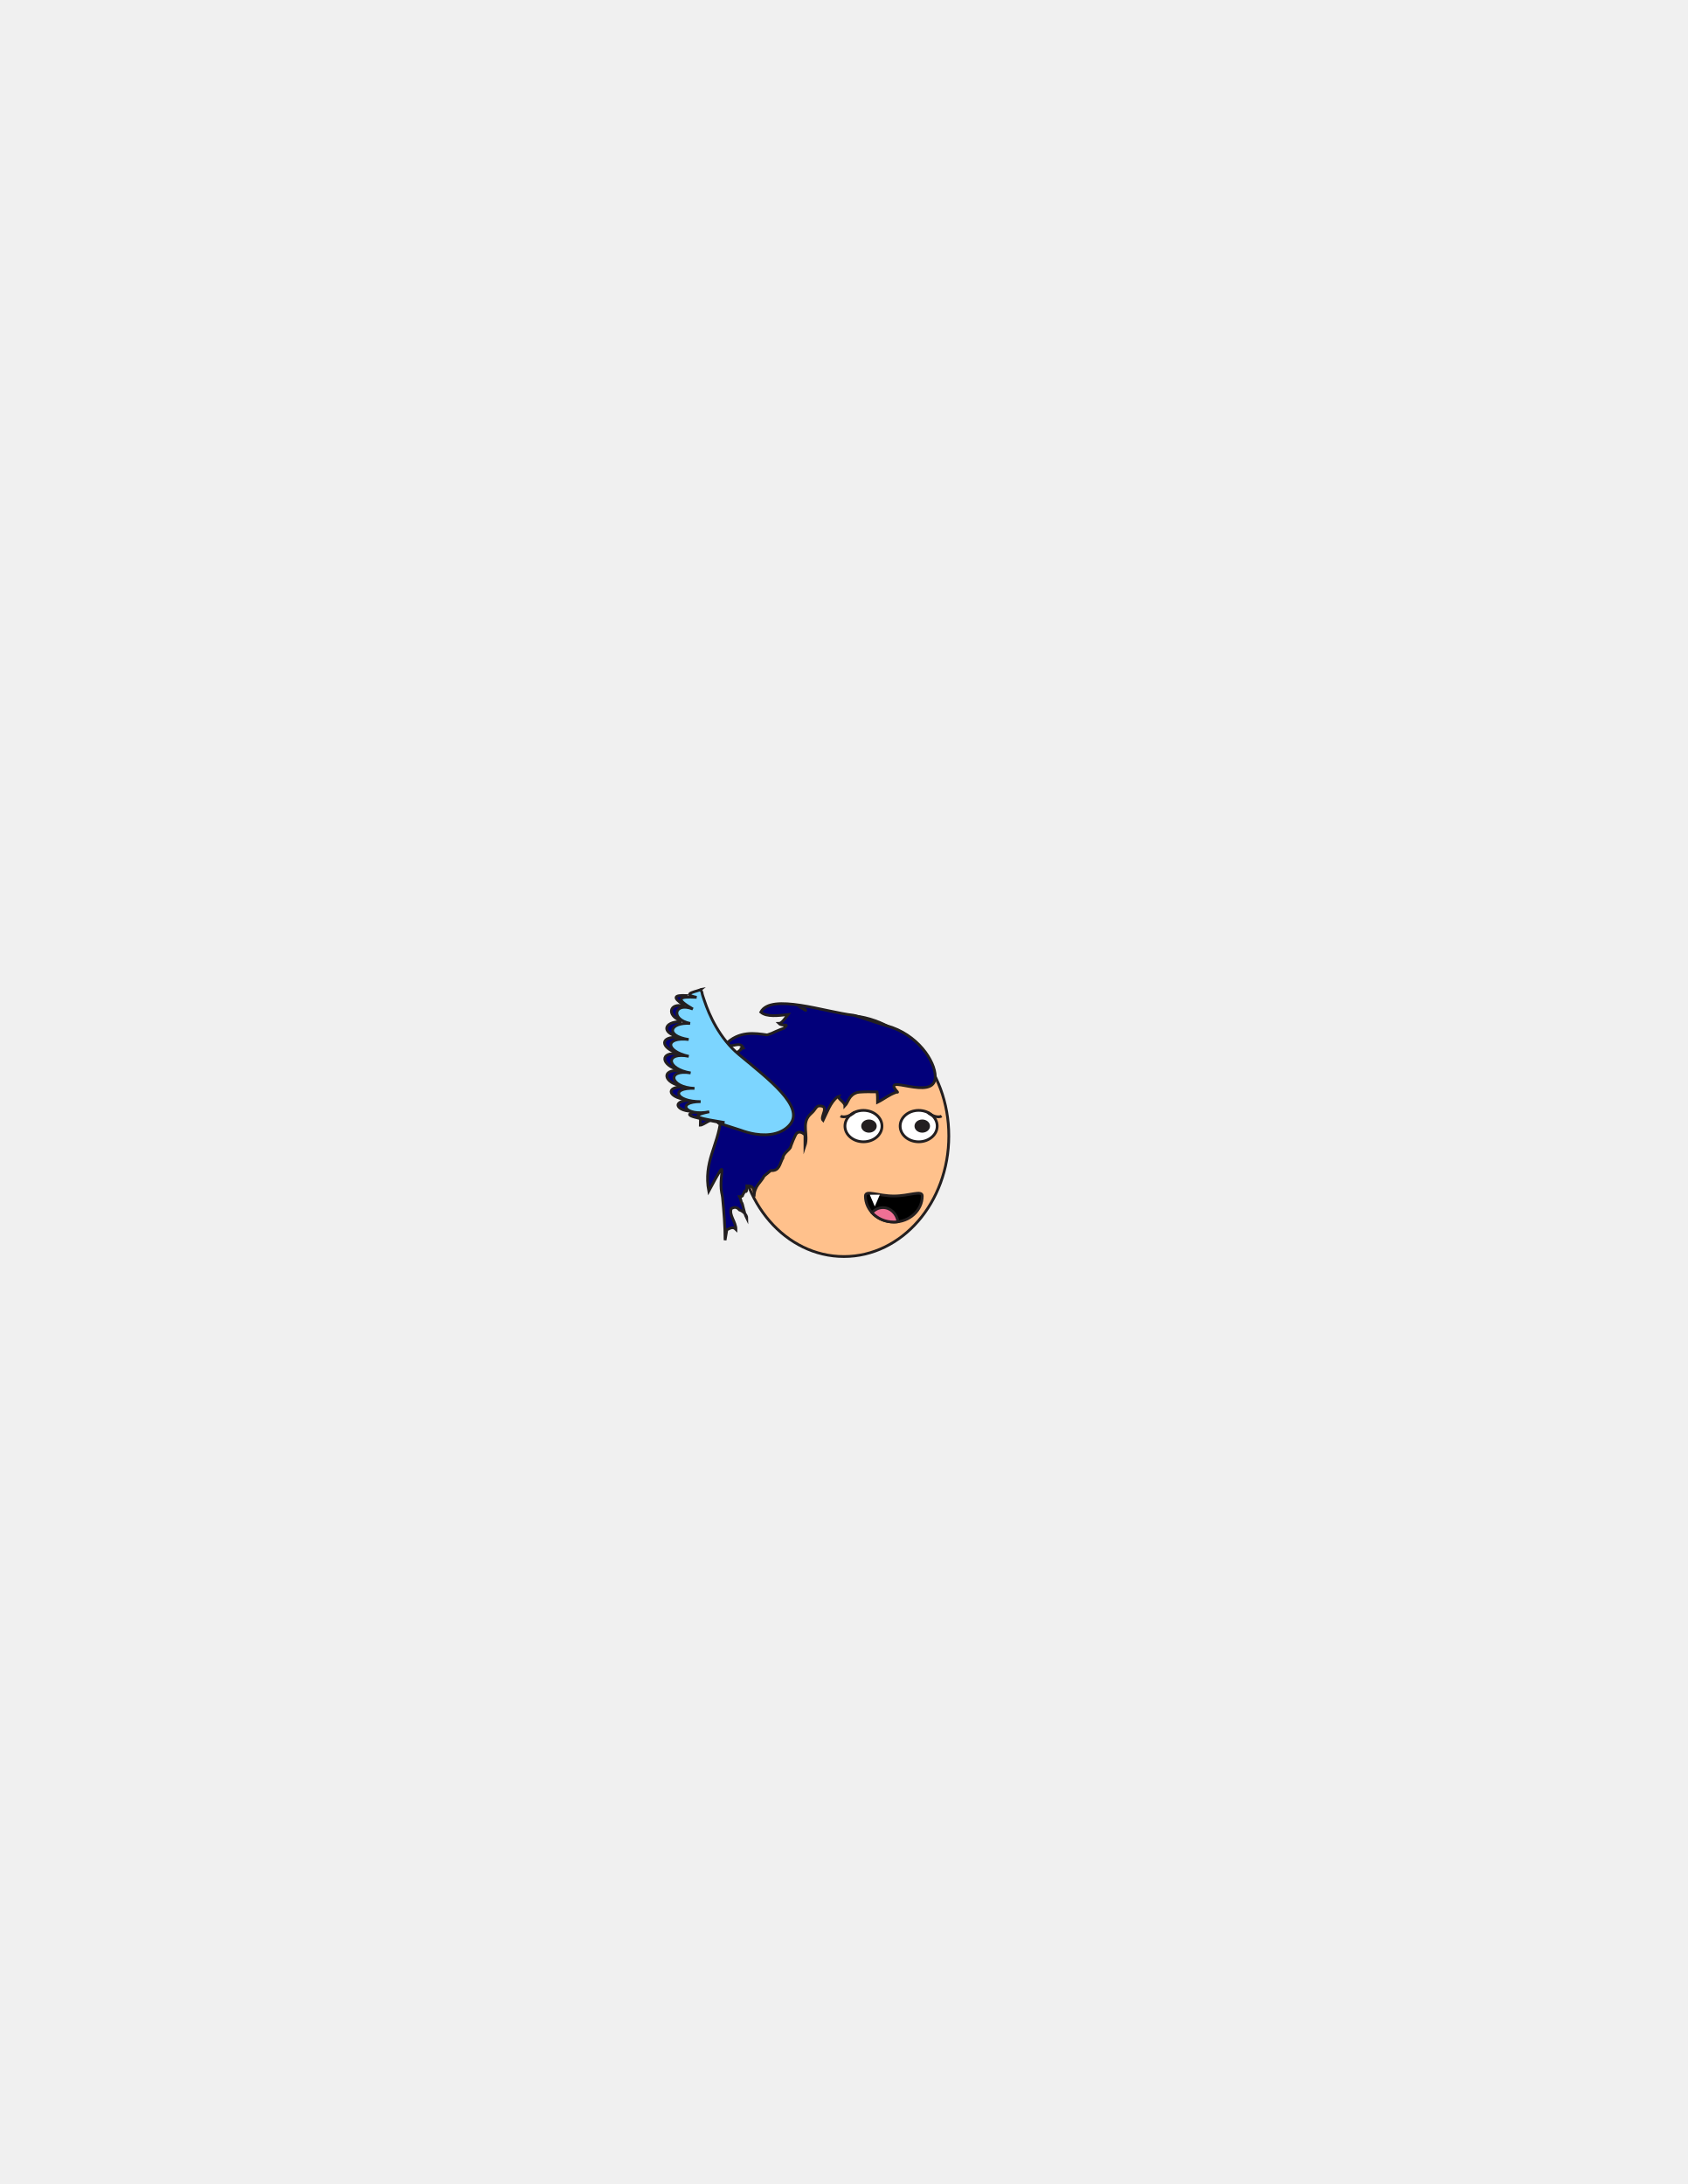
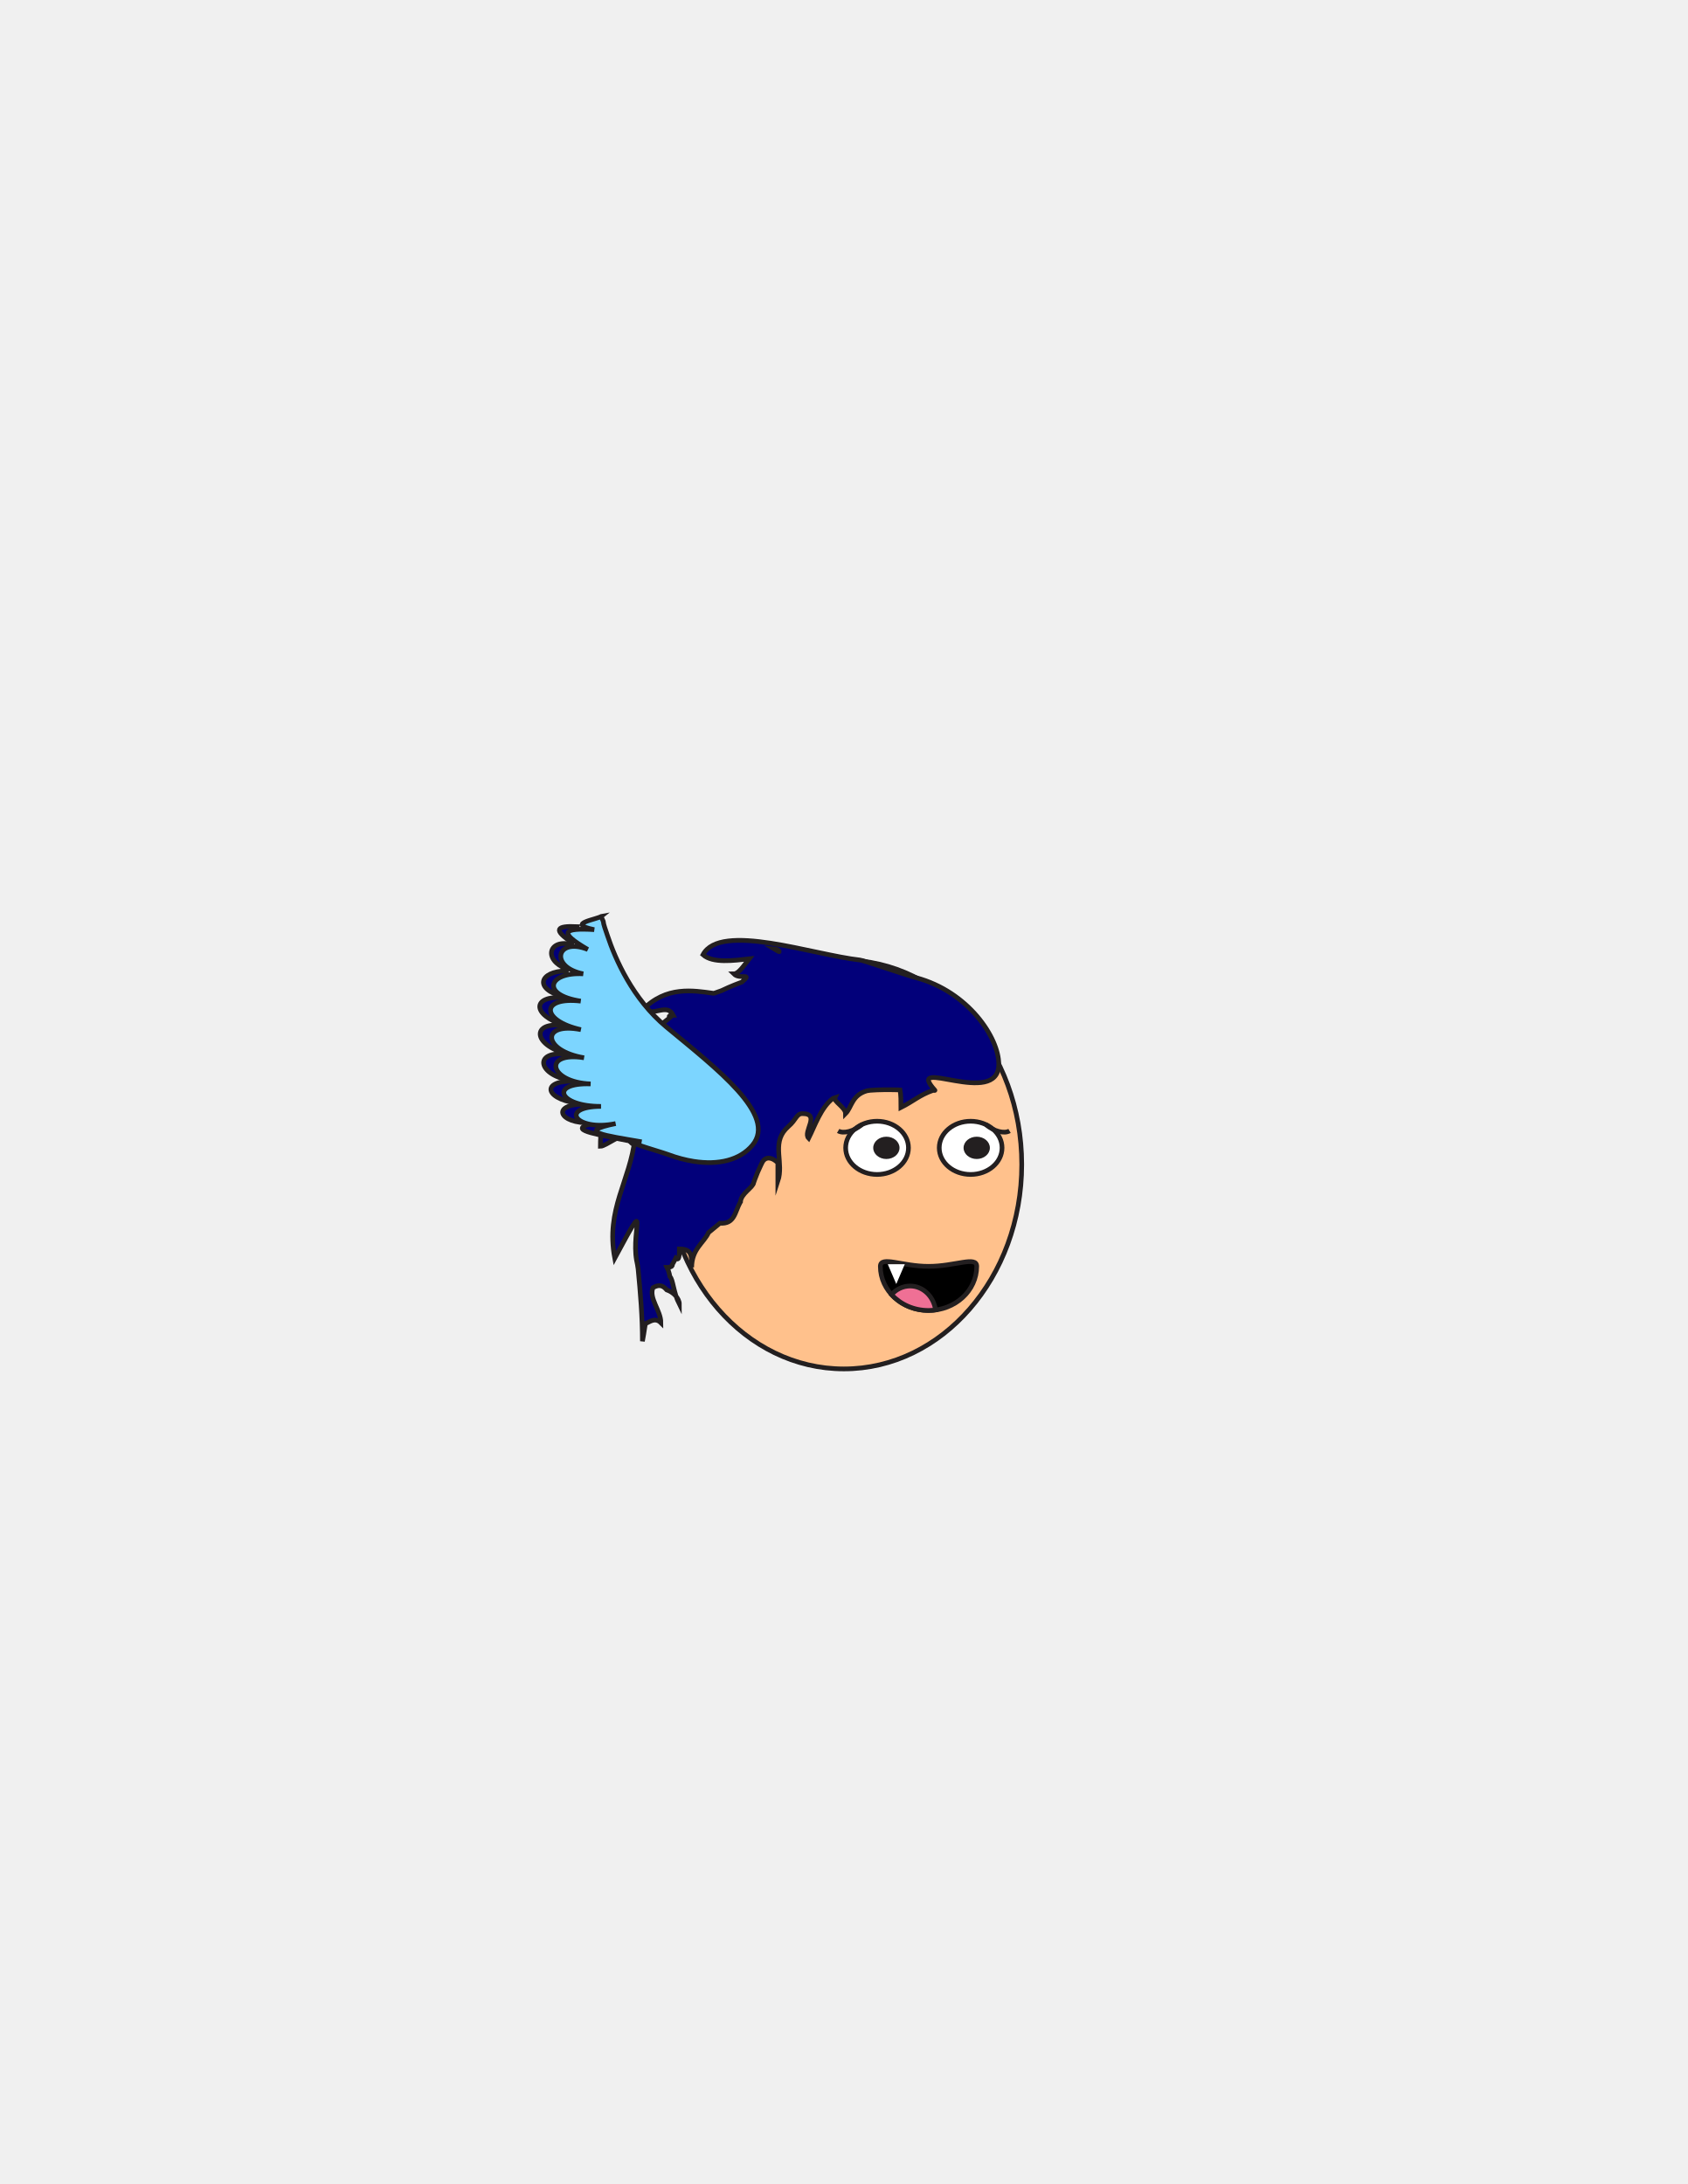
<svg xmlns="http://www.w3.org/2000/svg" version="1.1" id="Layer_1" x="0px" y="0px" width="612px" height="792px" viewBox="0 0 612 792" enable-background="new 0 0 612 792" xml:space="preserve">
-   <rect id="head_frame_1_" x="230.5" y="331.5" fill-opacity="0" fill="#231F20" width="151" height="131" />
-   <ellipse fill="#FFC18C" stroke="#231F20" stroke-miterlimit="10" cx="305.994" cy="411.922" rx="38.035" ry="43.744" />
-   <path id="PRIMARY_9_" fill="#02007A" stroke="#231F20" stroke-miterlimit="10" d="M283.882,419.922  c0.09-1.773,2.723-3.09,2.818-4.112c0.073-0.217,0.149-0.433,0.228-0.647c0.39-1.071,0.831-2.111,1.318-3.116  c0.107-0.224,0.219-0.444,0.331-0.665c0.66-1.131,1.977-1.131,3.293,0.186c0,1.316,0,2.633,0,3.949  c1.316-3.949-1.316-7.898,1.678-11.162c0.104-0.098,0.384-0.396,0.579-0.57c1.692-1.432,1.692-2.748,3.009-2.748  c3.949,0,0,3.949,1.316,5.266c1.316-2.633,2.633-6.582,5.192-8.518c0.118-0.039,0.314-0.08,0.441-0.124  c-0.368,0.743,2.265,2.06,2.265,3.376c1.316-1.316,1.316-3.949,4.563-4.882c0.255-0.041,0.49-0.076,0.709-0.107  c1.925-0.149,3.932-0.142,5.944-0.098c0.135,0.002,0.283,0.014,0.439,0.028c0.192,1.11,0.192,2.426,0.192,3.743  c2.633-1.316,3.949-2.633,6.818-3.647c0.16-0.02,0.528,0.051,0.443-0.042c-6.741-7.499,13.661,3.928,13.661-5.596  c0-5.632-6.478-15.465-17.652-18.477c-2.744-0.739-11.489-3.791-11.965-3.78c-10.174-1.117-29.92-8.167-33.649-1.147  c2.109,1.877,6.553,1.249,9.886,0.884c-1.172,1.486-2.293,3.22-3.293,3.22c1.316,1.316,4.157-0.374,1.717,1.762  c-0.253,0.095-0.505,0.189-0.756,0.285c-0.251,0.095-0.5,0.192-0.748,0.288c-0.479,0.187-0.946,0.382-1.403,0.587  c-0.475,0.208-0.938,0.424-1.409,0.652c-0.344,0.116-0.689,0.239-1.036,0.368c-0.316,0.073-0.514,0.24-0.747,0.208  c-4.185-0.574-10.108-1.67-15.155,3.595c2.633,1.316,5.266-1.536,6.582,1.097c0,0-1.316,0-0.678,0.484  c-0.184,0.156-0.367,0.306-0.537,0.435c-7.836,5.917-14.362,15.115-14.362,27.136c1.185,0,4.888-3.174,5.704-1.947  c3.16,4.757,0.412-3.508,0.658-3.51c0.358,1.187-0.145-2.951-0.354-3.918c2.452,1.104-0.927-5.471,1.879-1.833  c0.157,0.191,0.304,0.395,0.442,0.616c0.138,0.219,0.266,0.453,0.383,0.703c-0.199,0.896-0.286,2.016-0.478,2.92  c-0.176,0.828-0.32,1.995-0.447,2.902c-0.057,0.322-0.111,0.645-0.162,0.967c-0.075,0.44-0.158,0.944-0.213,1.297  c-1.05,9.289-6.315,15.213-4.341,25.744c7.68-14.261,3.511-6.143,4.659,0.398c0.123,0.631,0.281,1.297,0.342,1.93  c0.483,5.059,0.923,10.178,0.923,15.443c0.192-0.964,0.357-2.013,0.523-3.109c0.034-0.221,0.092-0.456,0.103-0.666  c0.69-0.174,2.007-1.49,3.323-0.174c0-2.633-2.633-5.266-1.688-7.518c0.15-0.084,0.294-0.155,0.43-0.213  c0.951-0.405,1.568-0.178,2.094,0.273c0.15,0.128,0.332,0.305,0.442,0.438c1.355,0.438,2.672,1.754,2.672,3.07  c-1.316-2.633-1.316-5.266-2.022-5.938c-0.046-0.218-0.09-0.434-0.142-0.65c-0.104-0.433-0.249-0.871-0.469-1.311  c0,0,1.316,0,1.117-0.611c0.057-0.102,0.156-0.271,0.253-0.433c0.084-0.155,0.166-0.31,0.247-0.463s0.162-0.306,0.241-0.456  c0.774,0.646,0.774-0.67,0.774-1.986c2.633,0,2.633,1.316,2.633,3.949c0-3.949,2.633-5.266,3.62-7.471  c0.151-0.121,0.303-0.244,0.456-0.367c0.456-0.369,0.915-0.748,1.374-1.133c0.191-0.16,0.385-0.322,0.576-0.486  c3.188,0.242,3.188-2.391,4.371-4.52C283.847,419.957,283.861,419.943,283.882,419.922z M292.171,366.371  c0.005,0.069-0.499-0.223-1.096-0.583C291.673,365.849,292.074,366.016,292.171,366.371z" />
-   <ellipse fill="#FFFFFF" stroke="#231F20" stroke-miterlimit="10" cx="313.088" cy="408.361" rx="6.716" ry="5.695" />
-   <ellipse fill="#231F20" cx="315.079" cy="408.361" rx="2.812" ry="2.385" />
-   <path fill="none" stroke="#231F20" stroke-miterlimit="10" d="M309.814,403.396c-1.66,1.409-3.915,2.007-5.043,1.337" />
-   <ellipse fill="#FFFFFF" stroke="#231F20" stroke-miterlimit="10" cx="333.104" cy="408.361" rx="6.716" ry="5.695" />
-   <ellipse fill="#231F20" cx="334.403" cy="408.361" rx="2.812" ry="2.385" />
-   <path fill="none" stroke="#231F20" stroke-miterlimit="10" d="M336.377,403.396c1.661,1.409,3.916,2.007,5.043,1.337" />
-   <path stroke="#231F20" stroke-miterlimit="10" d="M334.403,433.719c0,5.215-4.615,9.441-10.304,9.441  c-5.692,0-10.306-4.227-10.306-9.441c0-2.318,4.613,0,10.306,0C329.788,433.719,334.403,431.437,334.403,433.719z" />
-   <path fill="#EF7095" stroke="#231F20" stroke-miterlimit="10" d="M324.1,443.16c0.509,0,1.007-0.045,1.496-0.109  c-0.404-2.898-2.678-5.126-5.446-5.126c-1.557,0-2.959,0.708-3.965,1.839C318.076,441.838,320.918,443.16,324.1,443.16z" />
-   <polygon fill="#FFFFFF" points="317.198,437.5 315.379,433.261 317.198,433.261 319.019,433.26 " />
-   <path id="PRIMARY_8_" fill="#02007A" stroke="#231F20" stroke-miterlimit="10" d="M246.067,376.045  c0.112-1.905,0.302-3.771,0.562-5.561C240.849,370.587,239.611,374.382,246.067,376.045z" />
-   <path id="PRIMARY_7_" fill="#02007A" stroke="#231F20" stroke-miterlimit="10" d="M246.058,376.203  c-6.8-0.47-6.812,3.675-0.065,5.862C245.921,380.108,245.949,378.139,246.058,376.203z" />
-   <path id="PRIMARY_6_" fill="#02007A" stroke="#231F20" stroke-miterlimit="10" d="M246.686,370.084  c0.282-1.86,0.637-3.625,1.052-5.248C242.831,363.619,241.671,368.158,246.686,370.084z" />
-   <path id="PRIMARY_5_" fill="#02007A" stroke="#231F20" stroke-miterlimit="10" d="M247.845,364.429  c0.326-1.234,0.685-2.381,1.074-3.413C244.425,360.804,243.759,361.679,247.845,364.429z" />
-   <path id="PRIMARY_4_" fill="#02007A" stroke="#231F20" stroke-miterlimit="10" d="M246,382.214  c-6.808-0.964-6.599,4.042,0.568,5.974C246.267,386.247,246.079,384.24,246,382.214z" />
-   <path id="PRIMARY_3_" fill="#02007A" stroke="#231F20" stroke-miterlimit="10" d="M253.473,402.882  c-7.136,1.372-2.021,2.282,4.957,3.671C256.747,405.482,255.084,404.264,253.473,402.882z" />
-   <path id="PRIMARY_2_" fill="#02007A" stroke="#231F20" stroke-miterlimit="10" d="M250.124,398.924  c-0.872-1.446-1.593-3.071-2.172-4.832C240.717,394.062,242.38,398.373,250.124,398.924z" />
-   <path id="PRIMARY_1_" fill="#02007A" stroke="#231F20" stroke-miterlimit="10" d="M253.097,402.572  c-1.13-0.989-2.099-2.206-2.934-3.58c-7.521,0.208-4.482,4.914,3.288,3.872C253.333,402.764,253.213,402.675,253.097,402.572z" />
-   <path id="PRIMARY" fill="#02007A" stroke="#231F20" stroke-miterlimit="10" d="M247.915,393.987  c-0.579-1.779-1.013-3.689-1.327-5.671C239.477,387.541,240.509,392.972,247.915,393.987z" />
-   <path id="SECONDARY" fill="#7CD5FF" stroke="#231F20" stroke-miterlimit="10" d="M257.184,403.168  c-8.631,1.764-2.296,2.538,5.555,3.906c-7.365-1.082,3.784,2.01,5.655,2.709c1.871,0.698,3.712,1.189,5.478,1.468  c5.295,0.833,9.905-0.26,12.574-3.478c5.337-6.437-7.602-16.303-18.422-25.28c-7.218-5.985-10.93-14.544-12.604-19.585  c-0.418-1.26-0.829-2.302-0.896-3.026c-0.303-0.713-0.57-1.092-0.269-1.136c-0.878,0.74-7.951,1.611-1.662,2.923  c-6.674-0.396-7.72,0.545-1.369,4.244c-6.723-2.692-8.276,3.752-0.988,5.214c-7.484-0.424-9.17,4.516-0.52,5.835  c-8.685-1.002-8.577,4.177,0.034,6.105c-8.626-1.709-8.264,4.528,0.677,6.023c-8.934-1.429-7.532,5.248,1.406,5.591  c-8.935-0.301-6.858,4.84,2.223,4.809C244.976,399.523,248.553,404.932,257.184,403.168z" />
+   <rect id="head_frame_1_" x="178" y="286" fill="#231F20" fill-opacity="0" width="256" height="222" />
+   <ellipse fill="#FFC18C" stroke="#231F20" stroke-width="1.695" stroke-miterlimit="10" cx="305.99" cy="422.288" rx="64.483" ry="74.131" />
+   <path id="PRIMARY_9_" fill="#02007A" stroke="#231F20" stroke-width="1.695" stroke-miterlimit="10" d="M268.501,435.845  c0.153-3.004,4.617-5.236,4.778-6.969c0.124-0.367,0.252-0.733,0.386-1.096c0.662-1.815,1.409-3.578,2.235-5.281  c0.181-0.379,0.371-0.753,0.561-1.127c1.118-1.916,3.351-1.916,5.583,0.316c0,2.229,0,4.462,0,6.69  c2.231-6.69-2.232-13.383,2.844-18.914c0.176-0.167,0.651-0.672,0.982-0.967c2.868-2.428,2.868-4.656,5.101-4.656  c6.695,0,0,6.692,2.232,8.923c2.231-4.462,4.463-11.154,8.802-14.435c0.2-0.065,0.532-0.135,0.748-0.21  c-0.625,1.26,3.839,3.49,3.839,5.722c2.231-2.231,2.231-6.693,7.736-8.273c0.433-0.069,0.831-0.129,1.202-0.182  c3.264-0.252,6.666-0.24,10.078-0.166c0.229,0.003,0.479,0.023,0.743,0.047c0.326,1.88,0.326,4.112,0.326,6.342  c4.464-2.229,6.695-4.462,11.558-6.179c0.271-0.035,0.896,0.086,0.752-0.071c-11.429-12.708,23.161,6.656,23.161-9.483  c0-9.544-10.983-26.208-29.928-31.313c-4.652-1.252-19.479-6.424-20.284-6.405c-17.249-1.893-50.726-13.84-57.047-1.944  c3.575,3.181,11.11,2.117,16.76,1.498c-1.987,2.518-3.887,5.457-5.583,5.457c2.232,2.23,7.048-0.634,2.912,2.985  c-0.429,0.161-0.856,0.32-1.281,0.483c-0.427,0.161-0.848,0.325-1.269,0.488c-0.812,0.317-1.604,0.647-2.379,0.995  c-0.806,0.352-1.59,0.718-2.388,1.104c-0.584,0.197-1.168,0.405-1.757,0.624c-0.536,0.123-0.872,0.406-1.267,0.353  c-7.095-0.973-17.137-2.83-25.693,6.092c4.464,2.231,8.927-2.603,11.159,1.859c0,0-2.232,0-1.15,0.82  c-0.312,0.265-0.623,0.519-0.911,0.737c-13.285,10.027-24.349,25.614-24.349,45.986c2.009,0,8.287-5.378,9.67-3.3  c5.357,8.062,0.698-5.944,1.115-5.948c0.607,2.012-0.246-5.001-0.6-6.639c4.157,1.869-1.571-9.272,3.186-3.106  c0.267,0.322,0.516,0.668,0.75,1.044c0.233,0.371,0.45,0.768,0.649,1.191c-0.338,1.518-0.485,3.416-0.811,4.948  c-0.298,1.403-0.542,3.38-0.757,4.917c-0.097,0.546-0.189,1.094-0.275,1.64c-0.127,0.745-0.268,1.599-0.361,2.198  c-1.781,15.741-10.707,25.78-7.36,43.626c13.021-24.167,5.953-10.41,7.899,0.675c0.209,1.069,0.476,2.198,0.58,3.271  c0.819,8.574,1.565,17.249,1.565,26.171c0.325-1.634,0.605-3.411,0.887-5.27c0.057-0.374,0.156-0.772,0.175-1.128  c1.169-0.295,3.402-2.524,5.633-0.295c0-4.462-4.464-8.924-2.862-12.74c0.254-0.142,0.498-0.263,0.729-0.36  c1.612-0.687,2.658-0.303,3.55,0.462c0.254,0.217,0.563,0.517,0.749,0.743c2.298,0.741,4.531,2.972,4.531,5.201  c-2.231-4.462-2.231-8.924-3.428-10.063c-0.079-0.368-0.153-0.736-0.241-1.102c-0.176-0.733-0.422-1.477-0.795-2.221  c0,0,2.232,0,1.894-1.036c0.097-0.172,0.264-0.459,0.429-0.733c0.143-0.263,0.282-0.526,0.419-0.784  c0.137-0.26,0.275-0.52,0.409-0.773c1.312,1.095,1.312-1.135,1.312-3.366c4.463,0,4.463,2.231,4.463,6.693  c0-6.693,4.464-8.926,6.138-12.66c0.255-0.206,0.513-0.414,0.773-0.623c0.772-0.625,1.551-1.268,2.33-1.92  c0.324-0.271,0.652-0.546,0.976-0.823c5.405,0.41,5.405-4.054,7.41-7.661C268.443,435.904,268.466,435.881,268.501,435.845z   M282.555,345.095c0.008,0.116-0.846-0.378-1.857-0.988C281.71,344.21,282.391,344.493,282.555,345.095z" />
+   <ellipse fill="#FFFFFF" stroke="#231F20" stroke-width="1.695" stroke-miterlimit="10" cx="318.017" cy="416.252" rx="11.386" ry="9.651" />
+   <ellipse fill="#231F20" cx="321.393" cy="416.253" rx="4.767" ry="4.042" />
+   <path fill="none" stroke="#231F20" stroke-width="1.695" stroke-miterlimit="10" d="M312.467,407.84  c-2.814,2.387-6.638,3.4-8.55,2.266" />
+   <ellipse fill="#FFFFFF" stroke="#231F20" stroke-width="1.695" stroke-miterlimit="10" cx="351.95" cy="416.252" rx="11.388" ry="9.651" />
+   <ellipse fill="#231F20" cx="354.154" cy="416.253" rx="4.767" ry="4.042" />
+   <path fill="none" stroke="#231F20" stroke-width="1.695" stroke-miterlimit="10" d="M357.5,407.84c2.816,2.387,6.639,3.4,8.55,2.266  " />
+   <path stroke="#231F20" stroke-width="1.695" stroke-miterlimit="10" d="M354.154,459.226c0,8.838-7.825,16-17.471,16  c-9.648,0-17.472-7.164-17.472-16c0-3.927,7.821,0,17.472,0C346.329,459.226,354.154,455.359,354.154,459.226z" />
+   <path fill="#EF7095" stroke="#231F20" stroke-width="1.695" stroke-miterlimit="10" d="M336.686,475.226  c0.864,0,1.709-0.076,2.536-0.186c-0.684-4.91-4.54-8.687-9.231-8.687c-2.641,0-5.017,1.2-6.724,3.116  C326.474,472.984,331.291,475.226,336.686,475.226z" />
+   <polygon fill="#FFFFFF" points="324.985,465.634 321.9,458.449 324.985,458.449 328.071,458.448 " />
+   <path id="PRIMARY_8_" fill="#02007A" stroke="#231F20" stroke-width="1.695" stroke-miterlimit="10" d="M204.392,361.488  c0.19-3.228,0.512-6.391,0.953-9.424C195.545,352.239,193.446,358.67,204.392,361.488z" />
+   <path id="PRIMARY_7_" fill="#02007A" stroke="#231F20" stroke-width="1.695" stroke-miterlimit="10" d="M204.376,361.756  c-11.529-0.797-11.549,6.228-0.11,9.934C204.144,368.374,204.192,365.037,204.376,361.756z" />
+   <path id="PRIMARY_6_" fill="#02007A" stroke="#231F20" stroke-width="1.695" stroke-miterlimit="10" d="M205.441,351.387  c0.478-3.152,1.08-6.143,1.783-8.894C198.906,340.431,196.939,348.123,205.441,351.387z" />
+   <path id="PRIMARY_5_" fill="#02007A" stroke="#231F20" stroke-width="1.695" stroke-miterlimit="10" d="M207.406,341.804  c0.552-2.092,1.161-4.036,1.821-5.784C201.607,335.661,200.479,337.144,207.406,341.804z" />
+   <path id="PRIMARY_4_" fill="#02007A" stroke="#231F20" stroke-width="1.695" stroke-miterlimit="10" d="M204.278,371.942  c-11.542-1.633-11.188,6.85,0.962,10.124C204.731,378.777,204.412,375.376,204.278,371.942z" />
+   <path id="PRIMARY_3_" fill="#02007A" stroke="#231F20" stroke-width="1.695" stroke-miterlimit="10" d="M216.948,406.968  c-12.098,2.325-3.426,3.867,8.404,6.221C222.499,411.375,219.679,409.31,216.948,406.968z" />
+   <path id="PRIMARY_2_" fill="#02007A" stroke="#231F20" stroke-width="1.695" stroke-miterlimit="10" d="M211.27,400.26  c-1.479-2.45-2.701-5.204-3.682-8.188C195.321,392.021,198.141,399.327,211.27,400.26z" />
+   <path id="PRIMARY_1_" fill="#02007A" stroke="#231F20" stroke-width="1.695" stroke-miterlimit="10" d="M216.311,406.443  c-1.917-1.677-3.559-3.738-4.975-6.067c-12.75,0.353-7.598,8.328,5.575,6.562C216.71,406.768,216.507,406.617,216.311,406.443z" />
+   <path id="PRIMARY" fill="#02007A" stroke="#231F20" stroke-width="1.695" stroke-miterlimit="10" d="M207.525,391.894  c-0.982-3.014-1.718-6.251-2.25-9.61C193.219,380.97,194.969,390.174,207.525,391.894z" />
+   <path id="SECONDARY" fill="#7CD5FF" stroke="#231F20" stroke-width="1.695" stroke-miterlimit="10" d="M223.239,407.452  c-14.632,2.989-3.893,4.302,9.417,6.62c-12.486-1.834,6.416,3.406,9.588,4.591c3.172,1.184,6.293,2.014,9.287,2.487  c8.977,1.412,16.792-0.44,21.317-5.894c9.049-10.909-12.888-27.628-31.232-42.841c-12.237-10.143-18.531-24.647-21.368-33.19  c-0.709-2.136-1.406-3.901-1.519-5.128c-0.513-1.208-0.966-1.851-0.456-1.925c-1.489,1.253-13.479,2.729-2.818,4.953  c-11.314-0.671-13.087,0.923-2.32,7.192c-11.398-4.562-14.031,6.358-1.675,8.836c-12.688-0.718-15.546,7.653-0.882,9.888  c-14.724-1.698-14.541,7.079,0.058,10.346c-14.624-2.896-14.011,7.674,1.147,10.207c-15.146-2.421-12.769,8.894,2.384,9.475  c-15.148-0.511-11.626,8.203,3.77,8.149C202.542,401.276,208.607,410.441,223.239,407.452z" />
</svg>
